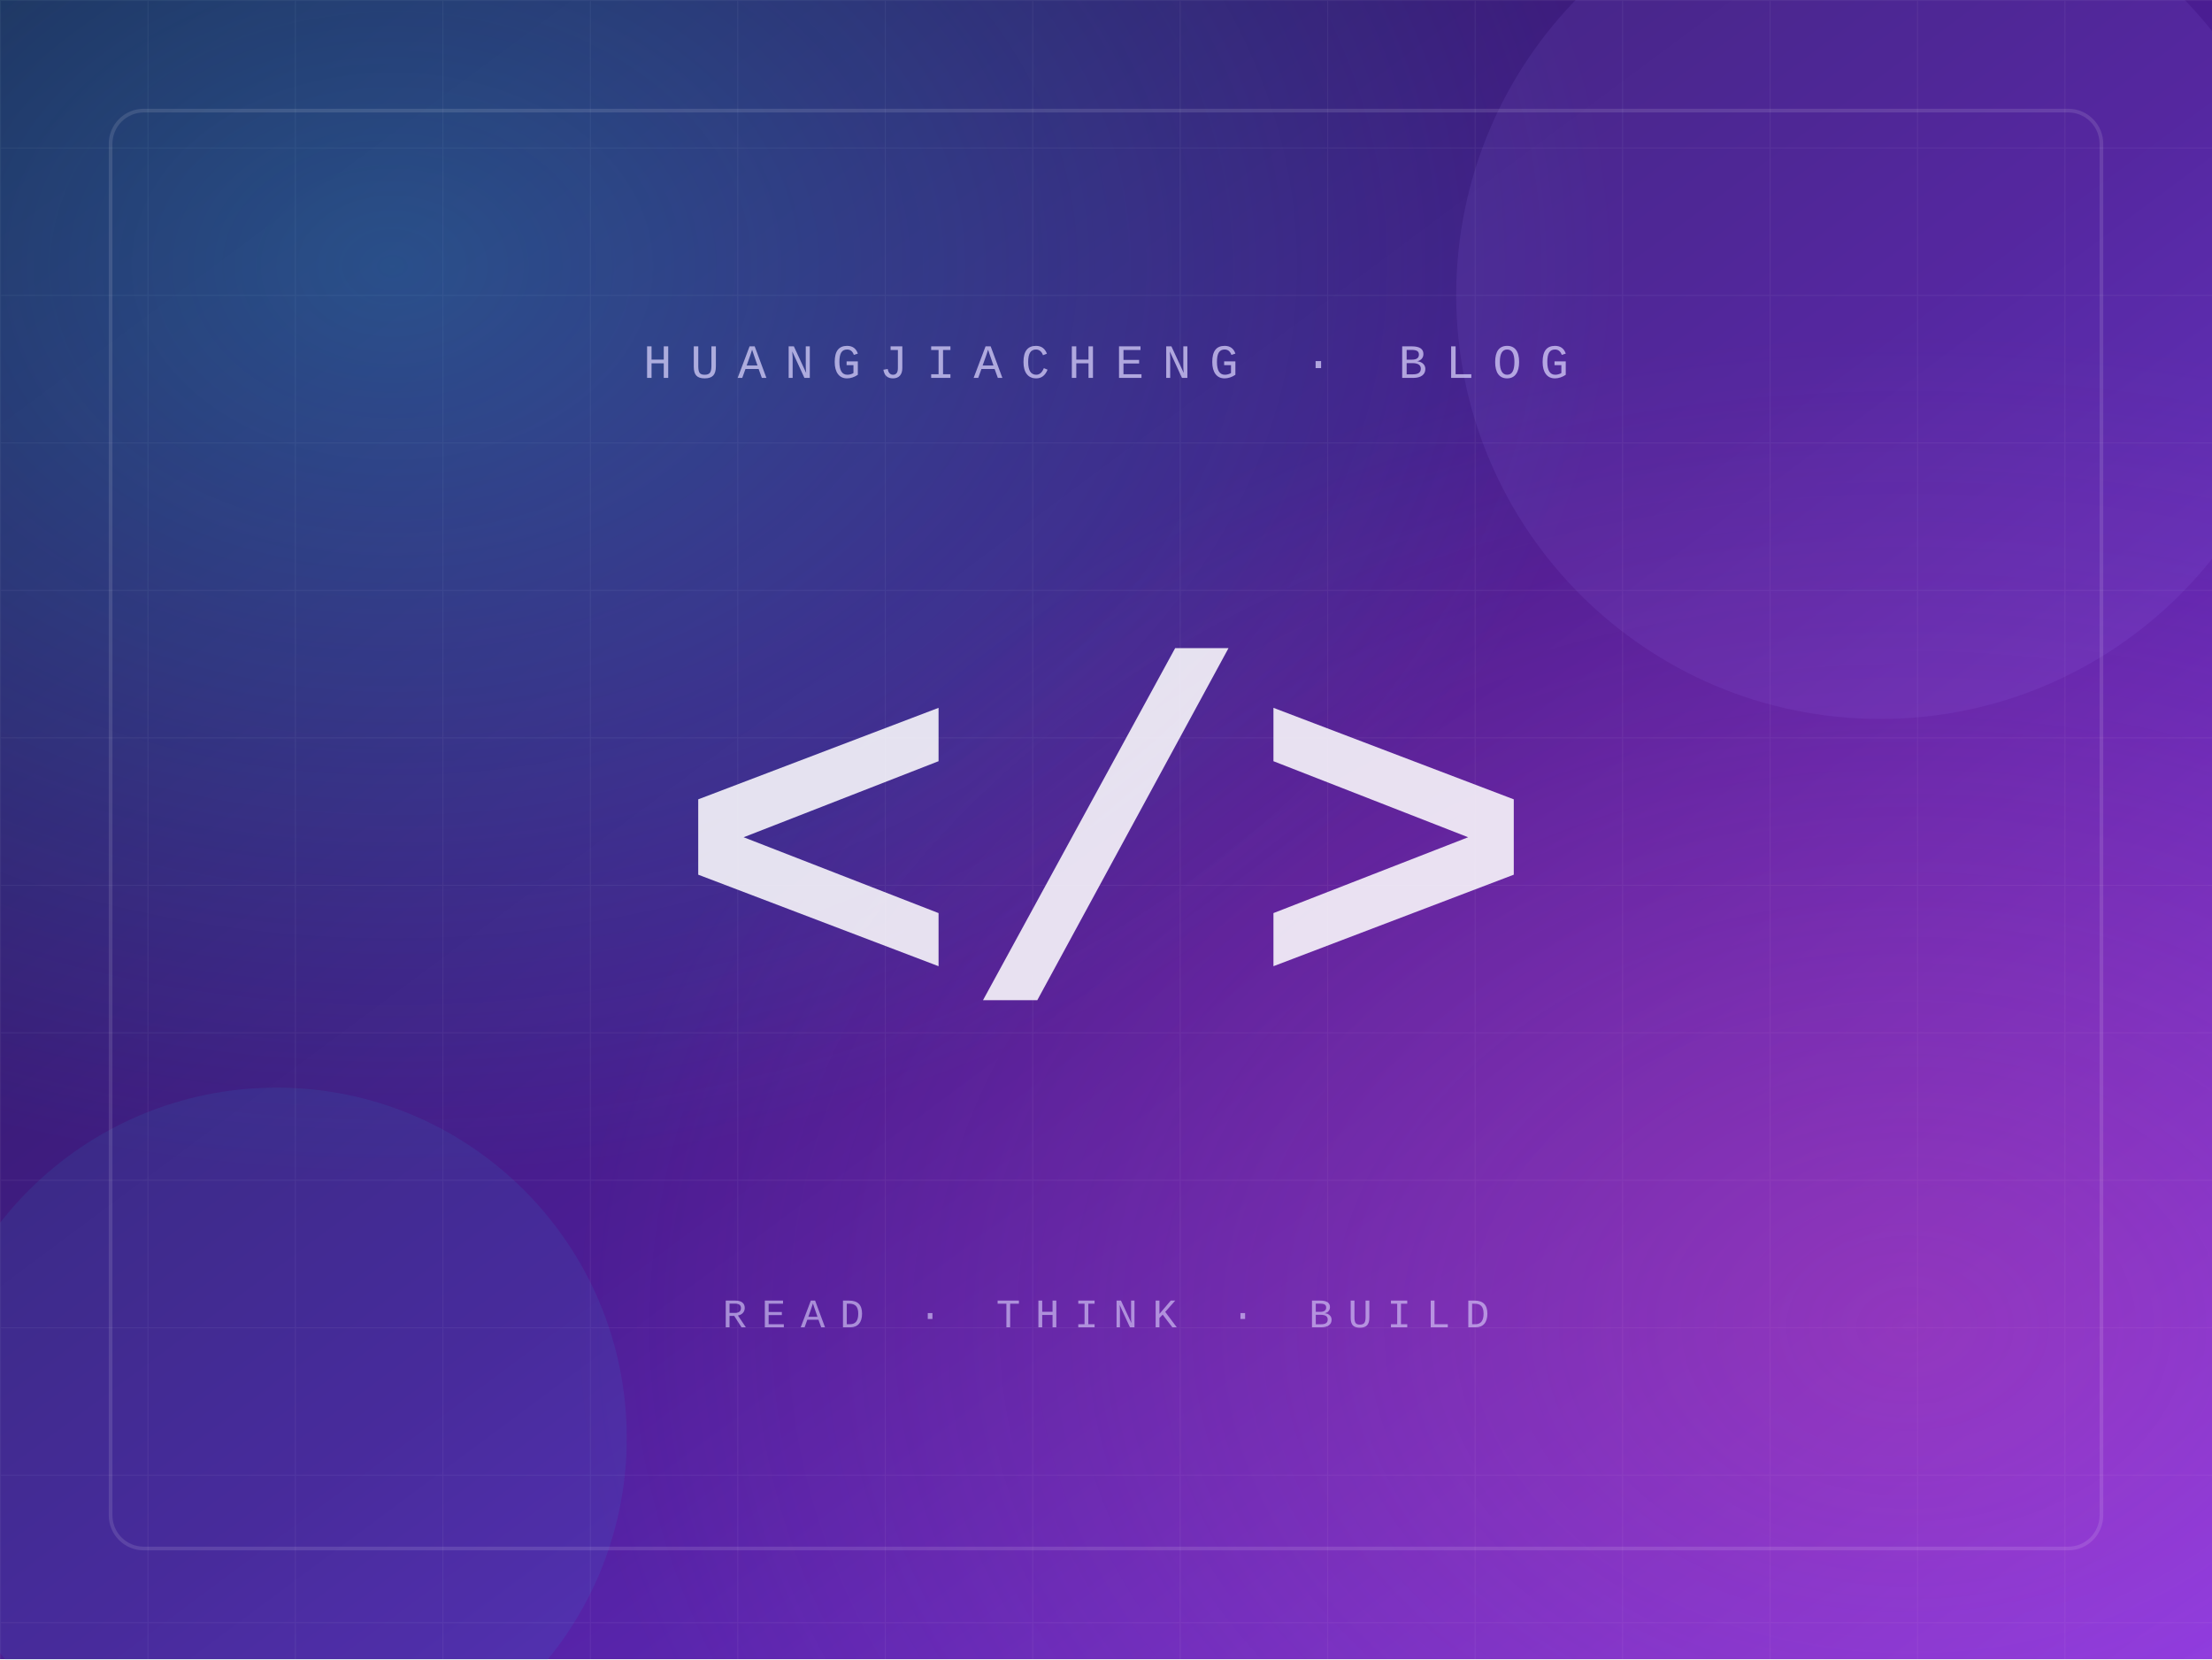
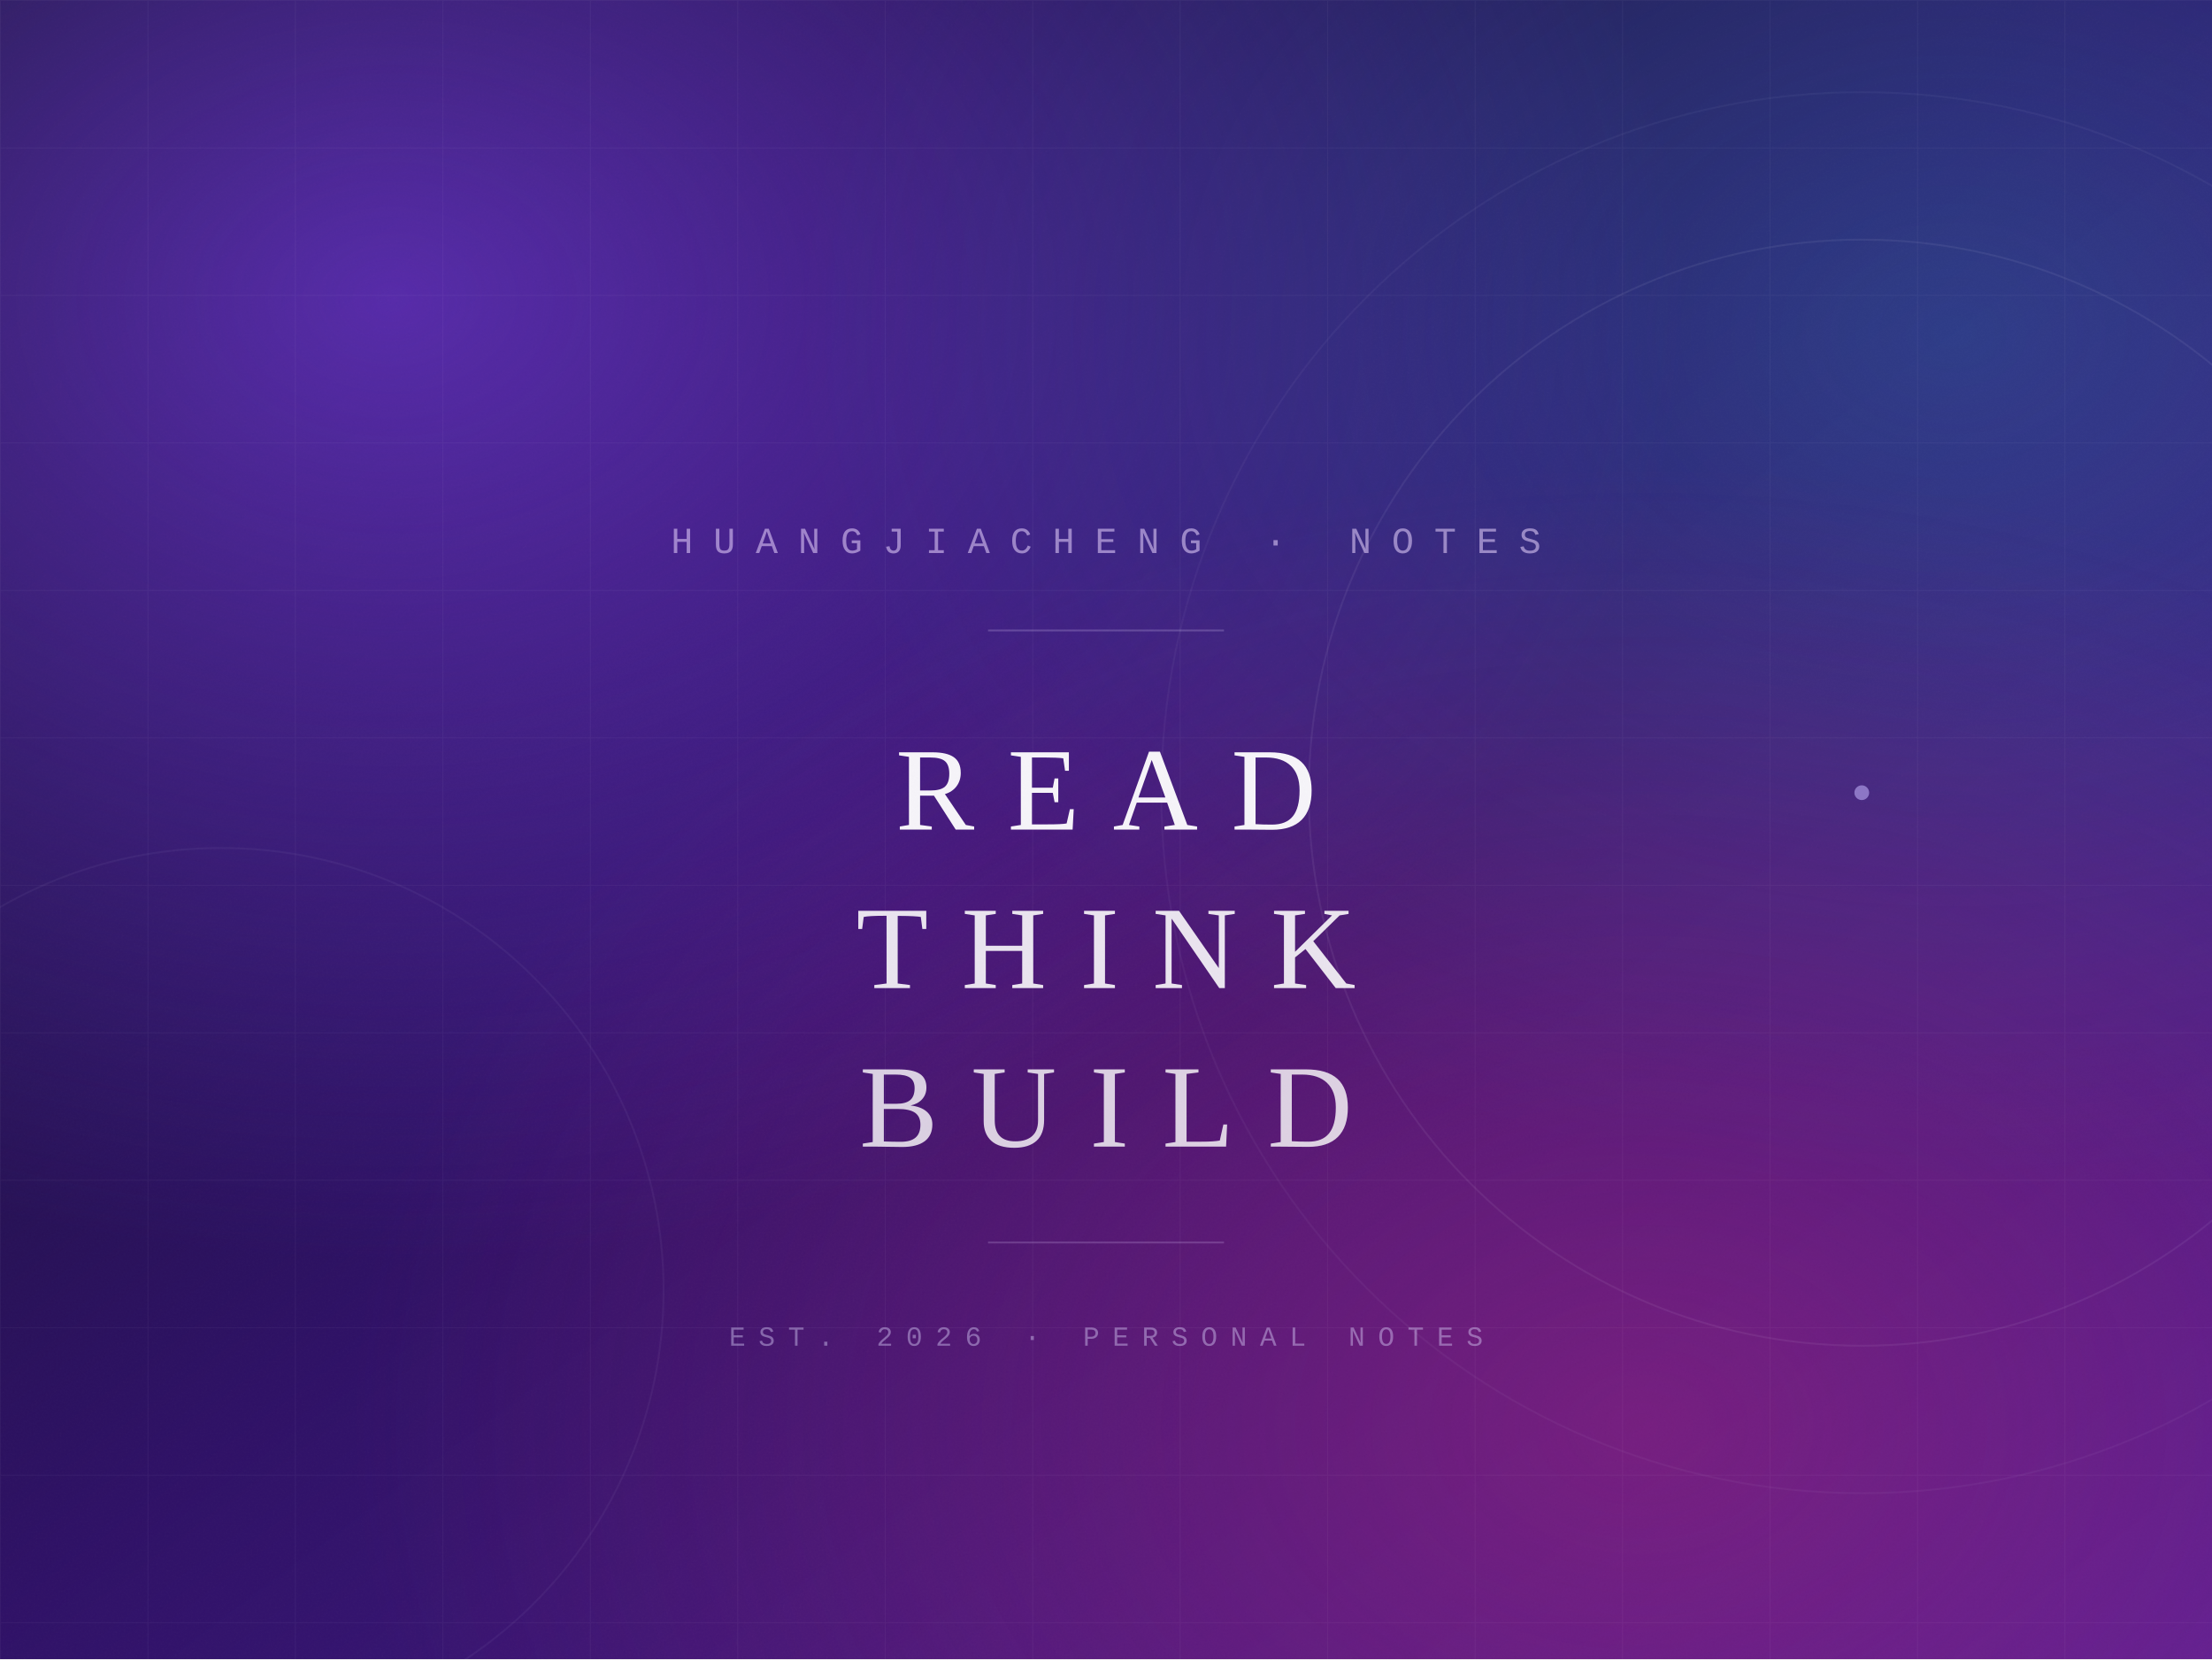
<svg xmlns="http://www.w3.org/2000/svg" width="1200" height="900" viewBox="0 0 1200 900">
  <defs>
    <linearGradient id="bg" x1="0" y1="0" x2="1" y2="1">
-       <stop offset="0%" stop-color="#1e1b4b" />
-       <stop offset="52%" stop-color="#4c1d95" />
-       <stop offset="100%" stop-color="#7c3aed" />
+       <stop offset="0%" stop-color="#0b1020" />
+       <stop offset="48%" stop-color="#2e1065" />
+       <stop offset="100%" stop-color="#4c1d95" />
    </linearGradient>
-     <radialGradient id="glowA" cx="18%" cy="16%" r="55%">
-       <stop offset="0%" stop-color="#22d3ee" stop-opacity=".28" />
+     <radialGradient id="violet" cx="18%" cy="18%" r="58%">
+       <stop offset="0%" stop-color="#7c3aed" stop-opacity=".62" />
+       <stop offset="100%" stop-color="#7c3aed" stop-opacity="0" />
+     </radialGradient>
+     <radialGradient id="cyan" cx="88%" cy="20%" r="52%">
+       <stop offset="0%" stop-color="#22d3ee" stop-opacity=".22" />
      <stop offset="100%" stop-color="#22d3ee" stop-opacity="0" />
    </radialGradient>
-     <radialGradient id="glowB" cx="86%" cy="80%" r="60%">
-       <stop offset="0%" stop-color="#ec4899" stop-opacity=".30" />
-       <stop offset="100%" stop-color="#ec4899" stop-opacity="0" />
+     <radialGradient id="pink" cx="74%" cy="86%" r="58%">
+       <stop offset="0%" stop-color="#db2777" stop-opacity=".34" />
+       <stop offset="100%" stop-color="#db2777" stop-opacity="0" />
    </radialGradient>
    <pattern id="grid" width="80" height="80" patternUnits="userSpaceOnUse">
-       <path d="M80 0H0V80" fill="none" stroke="#ffffff" stroke-opacity=".055" stroke-width="1" />
+       <path d="M80 0H0V80" fill="none" stroke="#ffffff" stroke-opacity=".04" stroke-width="1" />
    </pattern>
+     <filter id="grain">
+       <feTurbulence type="fractalNoise" baseFrequency=".9" numOctaves="2" stitchTiles="stitch" />
+       <feColorMatrix type="saturate" values="0" />
+       <feComponentTransfer>
+         <feFuncA type="linear" slope=".05" />
+       </feComponentTransfer>
+     </filter>
  </defs>
  <rect width="1200" height="900" fill="url(#bg)" />
+   <rect width="1200" height="900" fill="url(#violet)" />
+   <rect width="1200" height="900" fill="url(#cyan)" />
+   <rect width="1200" height="900" fill="url(#pink)" />
  <rect width="1200" height="900" fill="url(#grid)" />
-   <rect width="1200" height="900" fill="url(#glowA)" />
-   <rect width="1200" height="900" fill="url(#glowB)" />
-   <circle cx="1020" cy="160" r="230" fill="#a78bfa" fill-opacity=".10" />
-   <circle cx="150" cy="780" r="190" fill="#22d3ee" fill-opacity=".08" />
-   <g font-family="Consolas, 'Courier New', monospace" fill="#ddd6fe">
-     <text x="600" y="205" text-anchor="middle" font-size="26" letter-spacing="10" fill-opacity=".72">HUANGJIACHENG · BLOG</text>
-     <text x="600" y="540" text-anchor="middle" font-size="260" font-weight="700" fill="#ffffff" fill-opacity=".86">&lt;/&gt;</text>
-     <text x="600" y="720" text-anchor="middle" font-size="22" letter-spacing="8" fill-opacity=".60">READ · THINK · BUILD</text>
+   <g fill="none" stroke="#ede9fe">
+     <circle cx="1010" cy="430" r="300" stroke-opacity=".07" />
+     <circle cx="1010" cy="430" r="380" stroke-opacity=".045" />
+     <circle cx="120" cy="700" r="240" stroke-opacity=".05" />
  </g>
-   <rect x="60" y="60" width="1080" height="780" rx="18" fill="none" stroke="#ffffff" stroke-opacity=".12" stroke-width="2" />
+   <circle cx="1010" cy="430" r="4" fill="#c4b5fd" fill-opacity=".55" />
+   <g font-family="Consolas, 'Courier New', monospace" text-anchor="middle">
+     <text x="600" y="300" font-size="20" letter-spacing="11" fill="#e9d5ff" fill-opacity=".55">HUANGJIACHENG · NOTES</text>
+     <line x1="536" y1="342" x2="664" y2="342" stroke="#e9d5ff" stroke-opacity=".22" stroke-width="1" />
+   </g>
+   <g font-family="Georgia, 'Times New Roman', serif" fill="#ffffff" text-anchor="middle">
+     <text x="600" y="450" font-size="64" letter-spacing="18" fill-opacity=".95">READ</text>
+     <text x="600" y="536" font-size="64" letter-spacing="18" fill-opacity=".88">THINK</text>
+     <text x="600" y="622" font-size="64" letter-spacing="18" fill-opacity=".80">BUILD</text>
+   </g>
+   <line x1="536" y1="674" x2="664" y2="674" stroke="#e9d5ff" stroke-opacity=".20" stroke-width="1" />
+   <text x="600" y="730" text-anchor="middle" font-family="Consolas, 'Courier New', monospace" font-size="15" letter-spacing="7" fill="#ddd6fe" fill-opacity=".42">EST. 2026 · PERSONAL NOTES</text>
+   <rect width="1200" height="900" filter="url(#grain)" opacity=".5" />
</svg>
